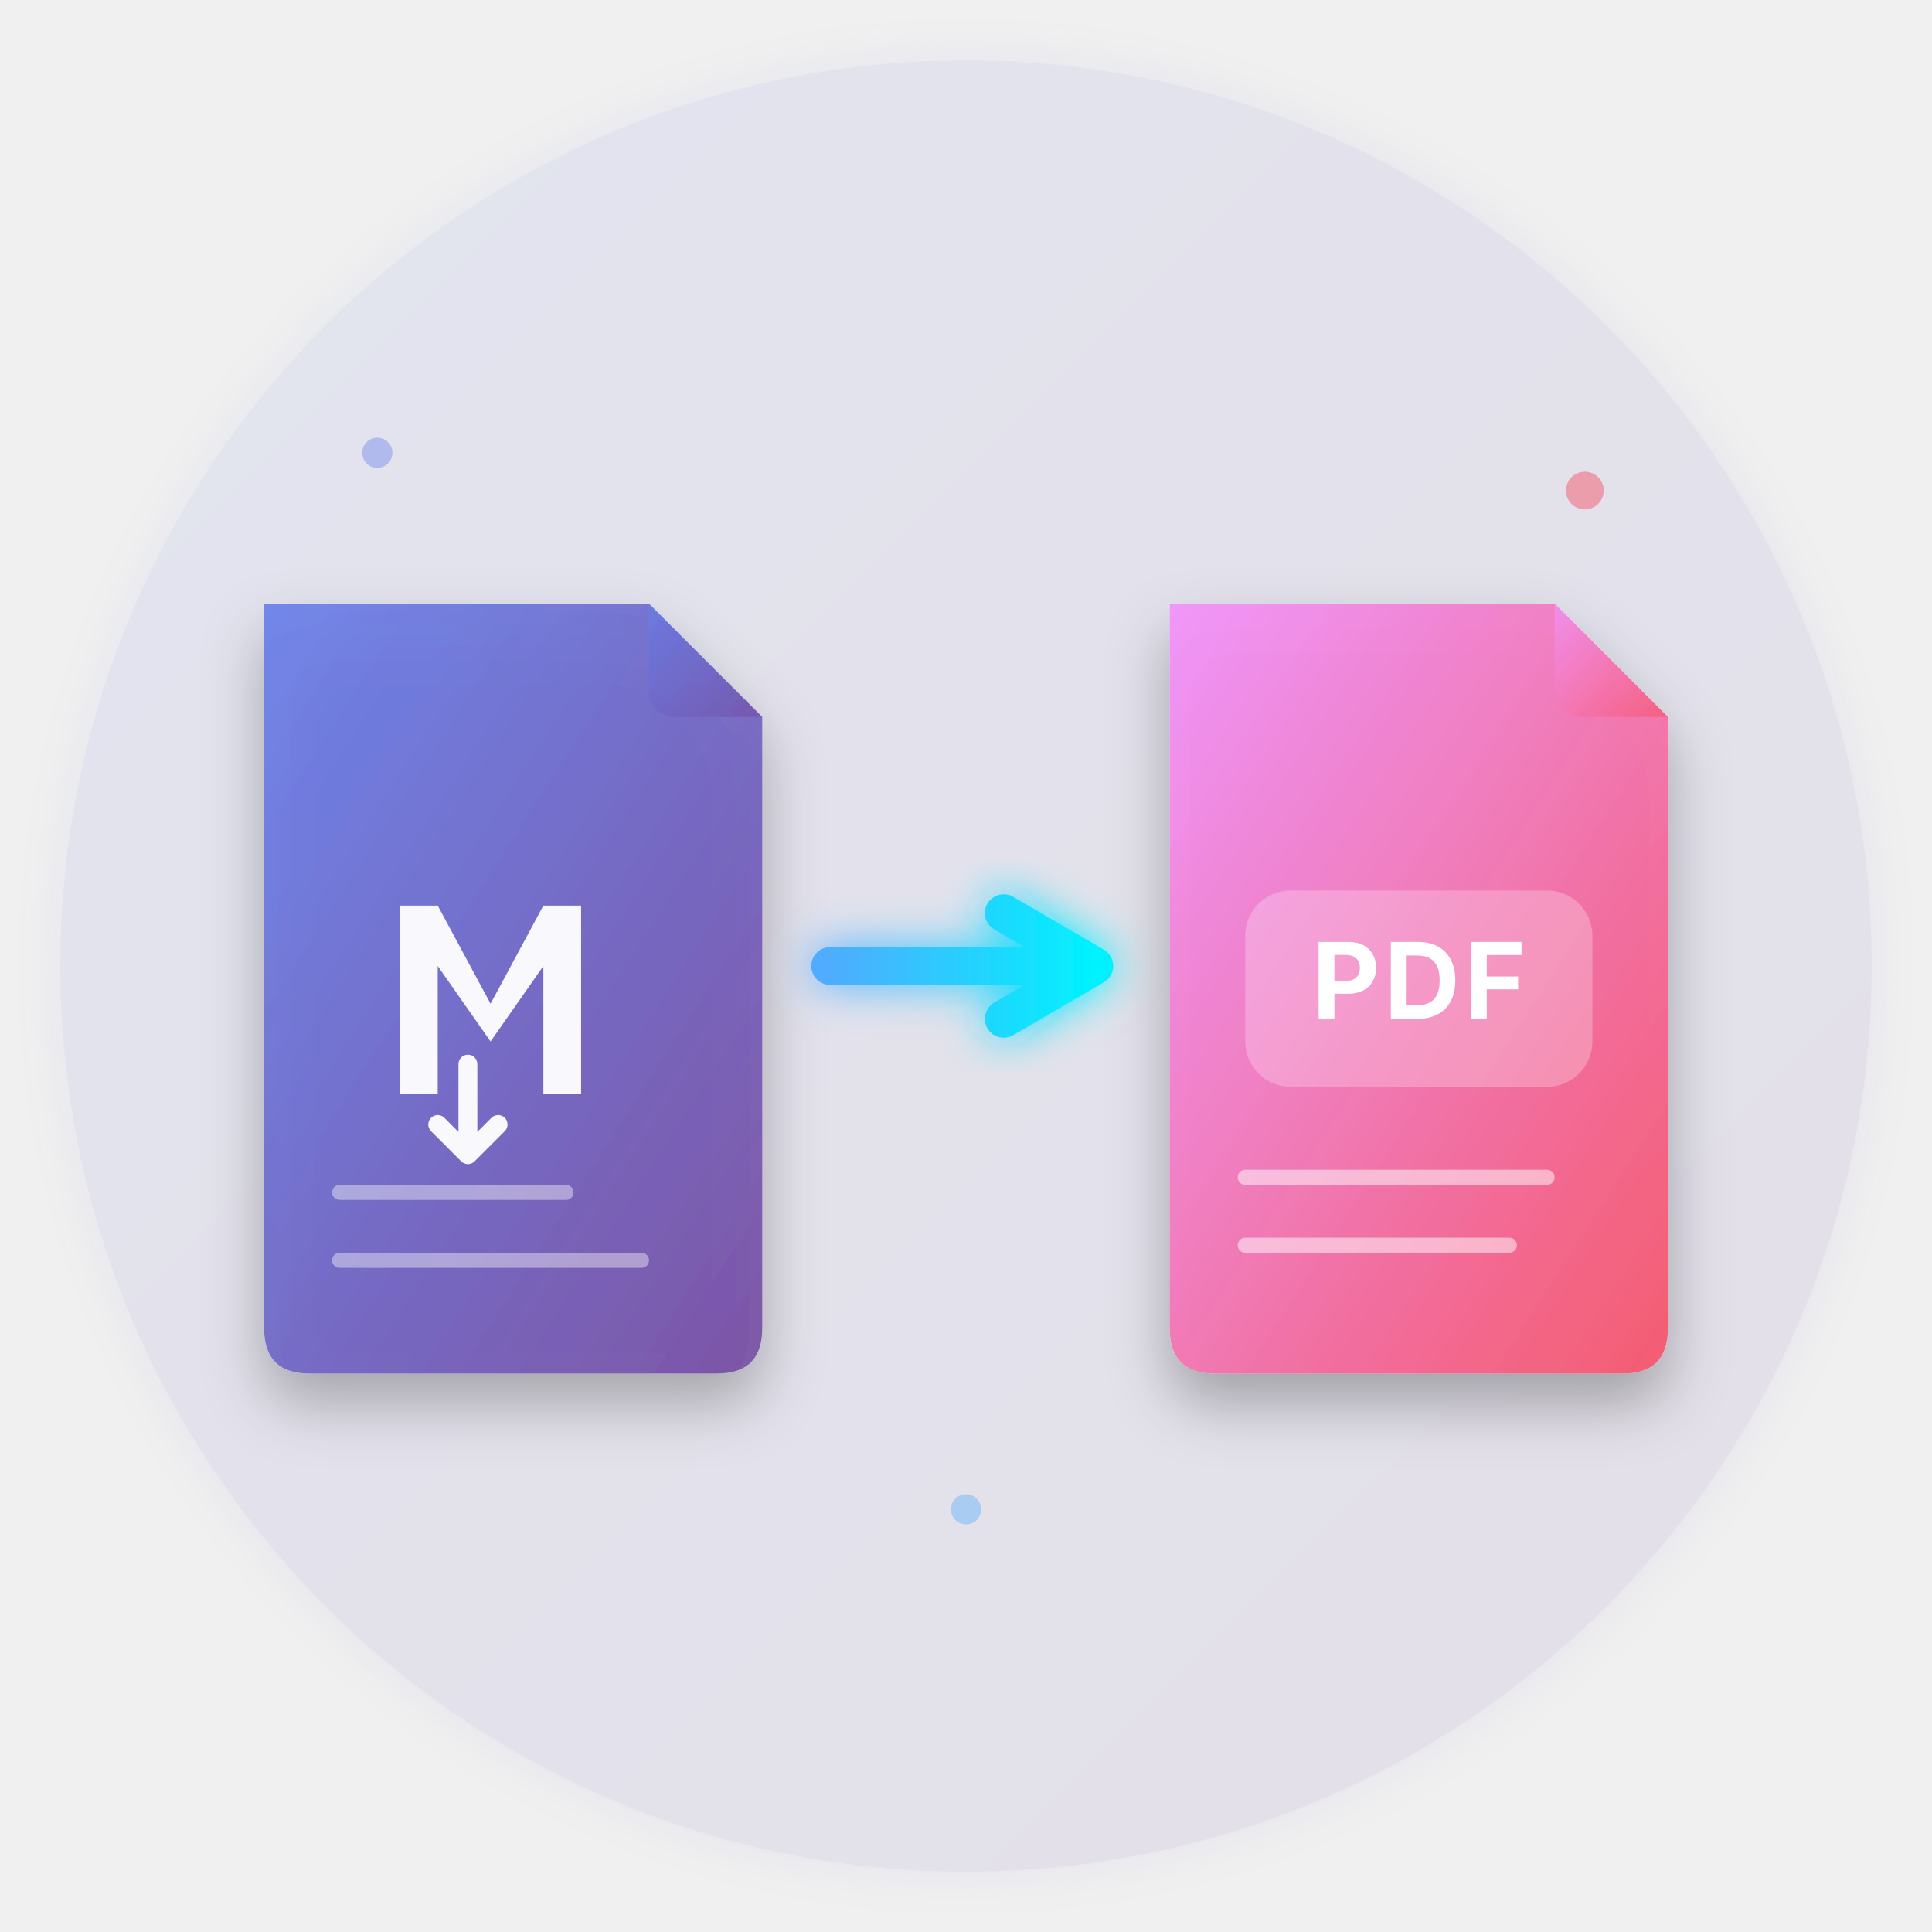
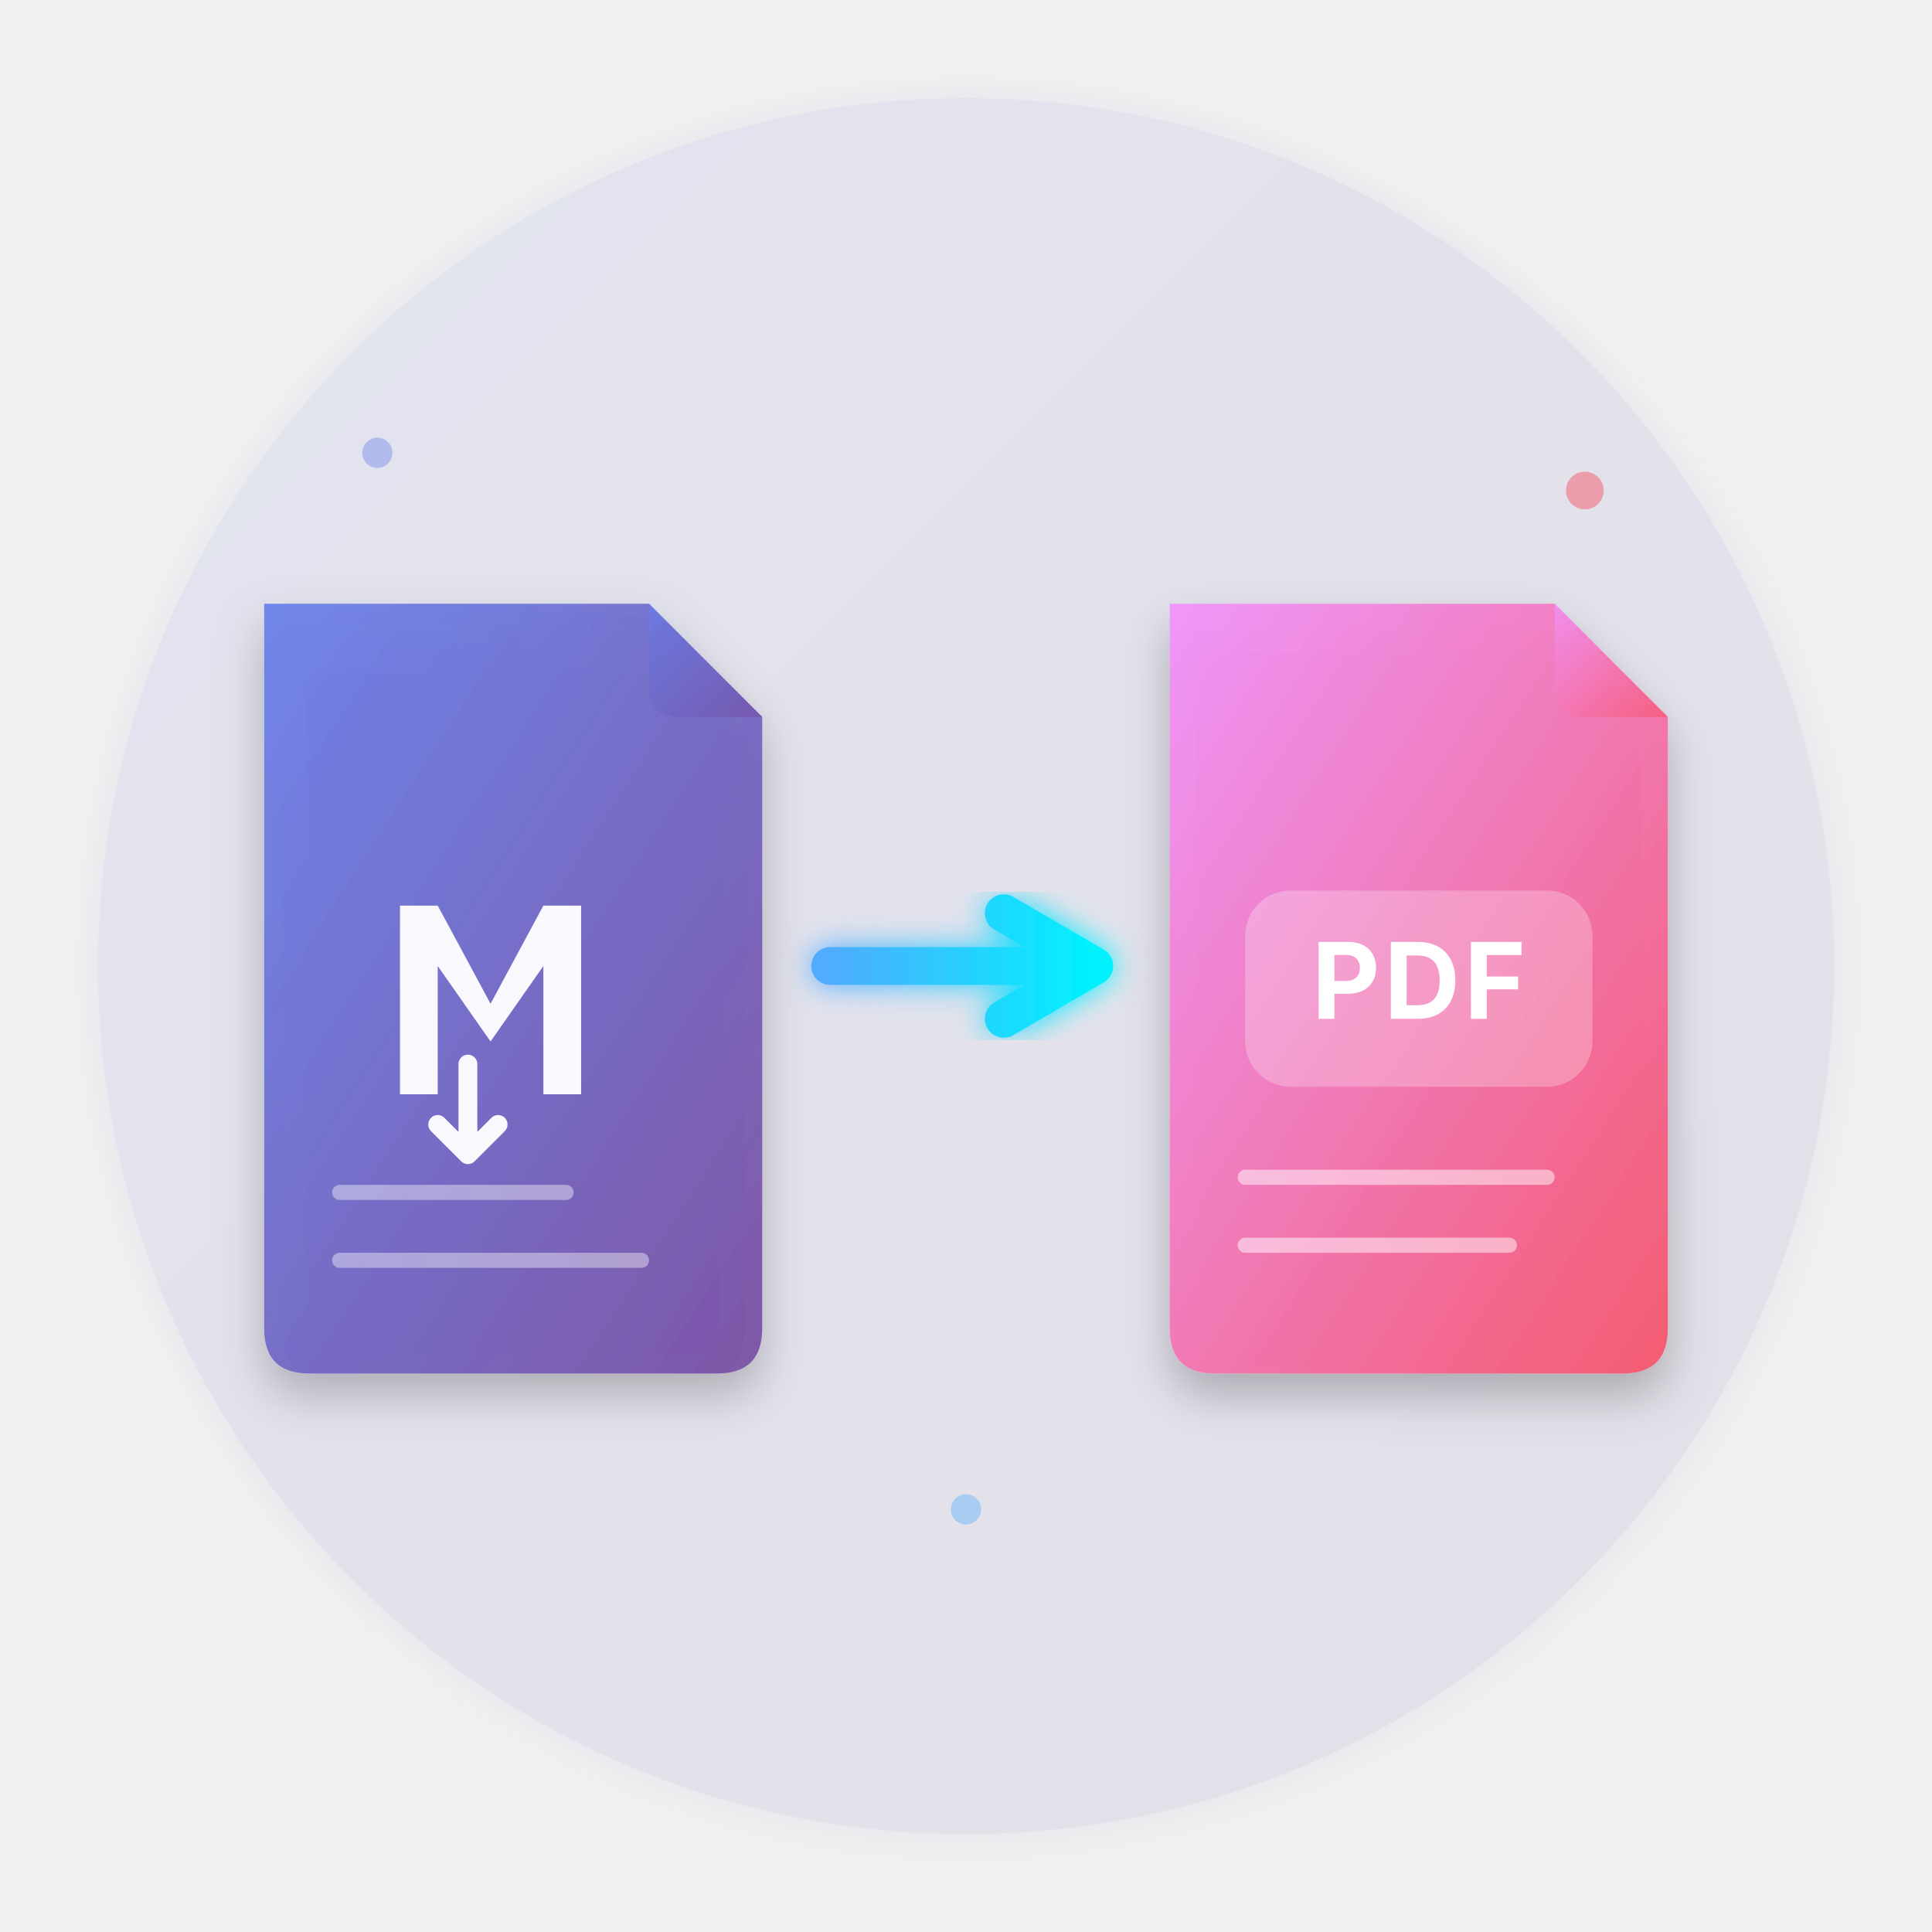
<svg xmlns="http://www.w3.org/2000/svg" viewBox="0 0 256 256" width="256" height="256">
  <defs>
    <linearGradient id="mdGradient" x1="0%" y1="0%" x2="100%" y2="100%">
      <stop offset="0%" style="stop-color:#667EEA;stop-opacity:1" />
      <stop offset="100%" style="stop-color:#764BA2;stop-opacity:1" />
    </linearGradient>
    <linearGradient id="pdfGradient" x1="0%" y1="0%" x2="100%" y2="100%">
      <stop offset="0%" style="stop-color:#F093FB;stop-opacity:1" />
      <stop offset="100%" style="stop-color:#F5576C;stop-opacity:1" />
    </linearGradient>
    <linearGradient id="arrowGradient" x1="0%" y1="0%" x2="100%" y2="0%">
      <stop offset="0%" style="stop-color:#4FACFE;stop-opacity:1" />
      <stop offset="100%" style="stop-color:#00F2FE;stop-opacity:1" />
    </linearGradient>
-     <filter id="shadow" x="-50%" y="-50%" width="200%" height="200%">
-       <feGaussianBlur in="SourceAlpha" stdDeviation="4" />
-       <feOffset dx="0" dy="4" result="offsetblur" />
+     <filter id="shadow" x="-20%" y="-20%" width="140%" height="140%">
+       <feGaussianBlur in="SourceAlpha" stdDeviation="3" />
+       <feOffset dx="0" dy="3" result="offsetblur" />
      <feComponentTransfer>
-         <feFuncA type="linear" slope="0.3" />
+         <feFuncA type="linear" slope="0.25" />
      </feComponentTransfer>
      <feMerge>
        <feMergeNode />
        <feMergeNode in="SourceGraphic" />
      </feMerge>
    </filter>
-     <filter id="glow" x="-50%" y="-50%" width="200%" height="200%">
-       <feGaussianBlur stdDeviation="3" result="coloredBlur" />
+     <filter id="glow" x="-20%" y="-20%" width="140%" height="140%">
+       <feGaussianBlur stdDeviation="2" result="coloredBlur" />
      <feMerge>
        <feMergeNode in="coloredBlur" />
        <feMergeNode in="SourceGraphic" />
      </feMerge>
    </filter>
  </defs>
-   <circle cx="128" cy="128" r="120" fill="url(#mdGradient)" opacity="0.1" filter="url(#glow)" />
+   <circle cx="128" cy="128" r="115" fill="url(#mdGradient)" opacity="0.1" filter="url(#glow)" />
  <g filter="url(#shadow)">
    <path d="M 35 80 L 35 176 C 35 180 37 182 41 182 L 95 182 C 99 182 101 180 101 176 L 101 95 L 86 80 Z" fill="url(#mdGradient)" opacity="0.9" />
    <path d="M 86 80 L 86 92 C 86 94 88 95 90 95 L 101 95 Z" fill="url(#mdGradient)" opacity="0.6" />
    <g transform="translate(50, 115)">
      <path d="M 3 5 L 3 30 L 8 30 L 8 13 L 15 23 L 22 13 L 22 30 L 27 30 L 27 5 L 22 5 L 15 18 L 8 5 Z" fill="white" opacity="0.95" />
      <path d="M 12 26 L 12 38 M 8 34 L 12 38 L 16 34" fill="none" stroke="white" stroke-width="2.5" stroke-linecap="round" stroke-linejoin="round" opacity="0.95" />
    </g>
    <line x1="45" y1="158" x2="75" y2="158" stroke="white" stroke-width="2" opacity="0.4" stroke-linecap="round" />
    <line x1="45" y1="167" x2="85" y2="167" stroke="white" stroke-width="2" opacity="0.4" stroke-linecap="round" />
  </g>
  <g filter="url(#glow)">
    <path d="M 110 128 L 140 128 M 133 121 L 145 128 L 133 135" fill="none" stroke="url(#arrowGradient)" stroke-width="5" stroke-linecap="round" stroke-linejoin="round">
      <animateTransform attributeName="transform" type="translate" values="0,0; 8,0; 0,0" dur="1.5s" repeatCount="indefinite" />
    </path>
  </g>
  <g filter="url(#shadow)">
    <path d="M 155 80 L 155 176 C 155 180 157 182 161 182 L 215 182 C 219 182 221 180 221 176 L 221 95 L 206 80 Z" fill="url(#pdfGradient)" opacity="0.95" />
    <path d="M 206 80 L 206 92 C 206 94 208 95 210 95 L 221 95 Z" fill="url(#pdfGradient)" opacity="0.7" />
    <rect x="165" y="118" width="46" height="26" rx="6" fill="white" opacity="0.25" />
    <text x="188" y="135" font-family="'SF Pro Display', -apple-system, system-ui, sans-serif" font-size="14" font-weight="700" fill="white" text-anchor="middle" letter-spacing="0.5">PDF</text>
    <line x1="165" y1="156" x2="205" y2="156" stroke="white" stroke-width="2" opacity="0.5" stroke-linecap="round" />
    <line x1="165" y1="165" x2="200" y2="165" stroke="white" stroke-width="2" opacity="0.5" stroke-linecap="round" />
  </g>
  <circle cx="50" cy="60" r="2" fill="#667EEA" opacity="0.4">
    <animate attributeName="cy" values="60;55;60" dur="2s" repeatCount="indefinite" />
  </circle>
  <circle cx="210" cy="65" r="2.5" fill="#F5576C" opacity="0.5">
    <animate attributeName="cy" values="65;60;65" dur="2.3s" repeatCount="indefinite" />
  </circle>
  <circle cx="128" cy="200" r="2" fill="#4FACFE" opacity="0.4">
    <animate attributeName="cy" values="200;195;200" dur="1.8s" repeatCount="indefinite" />
  </circle>
</svg>
